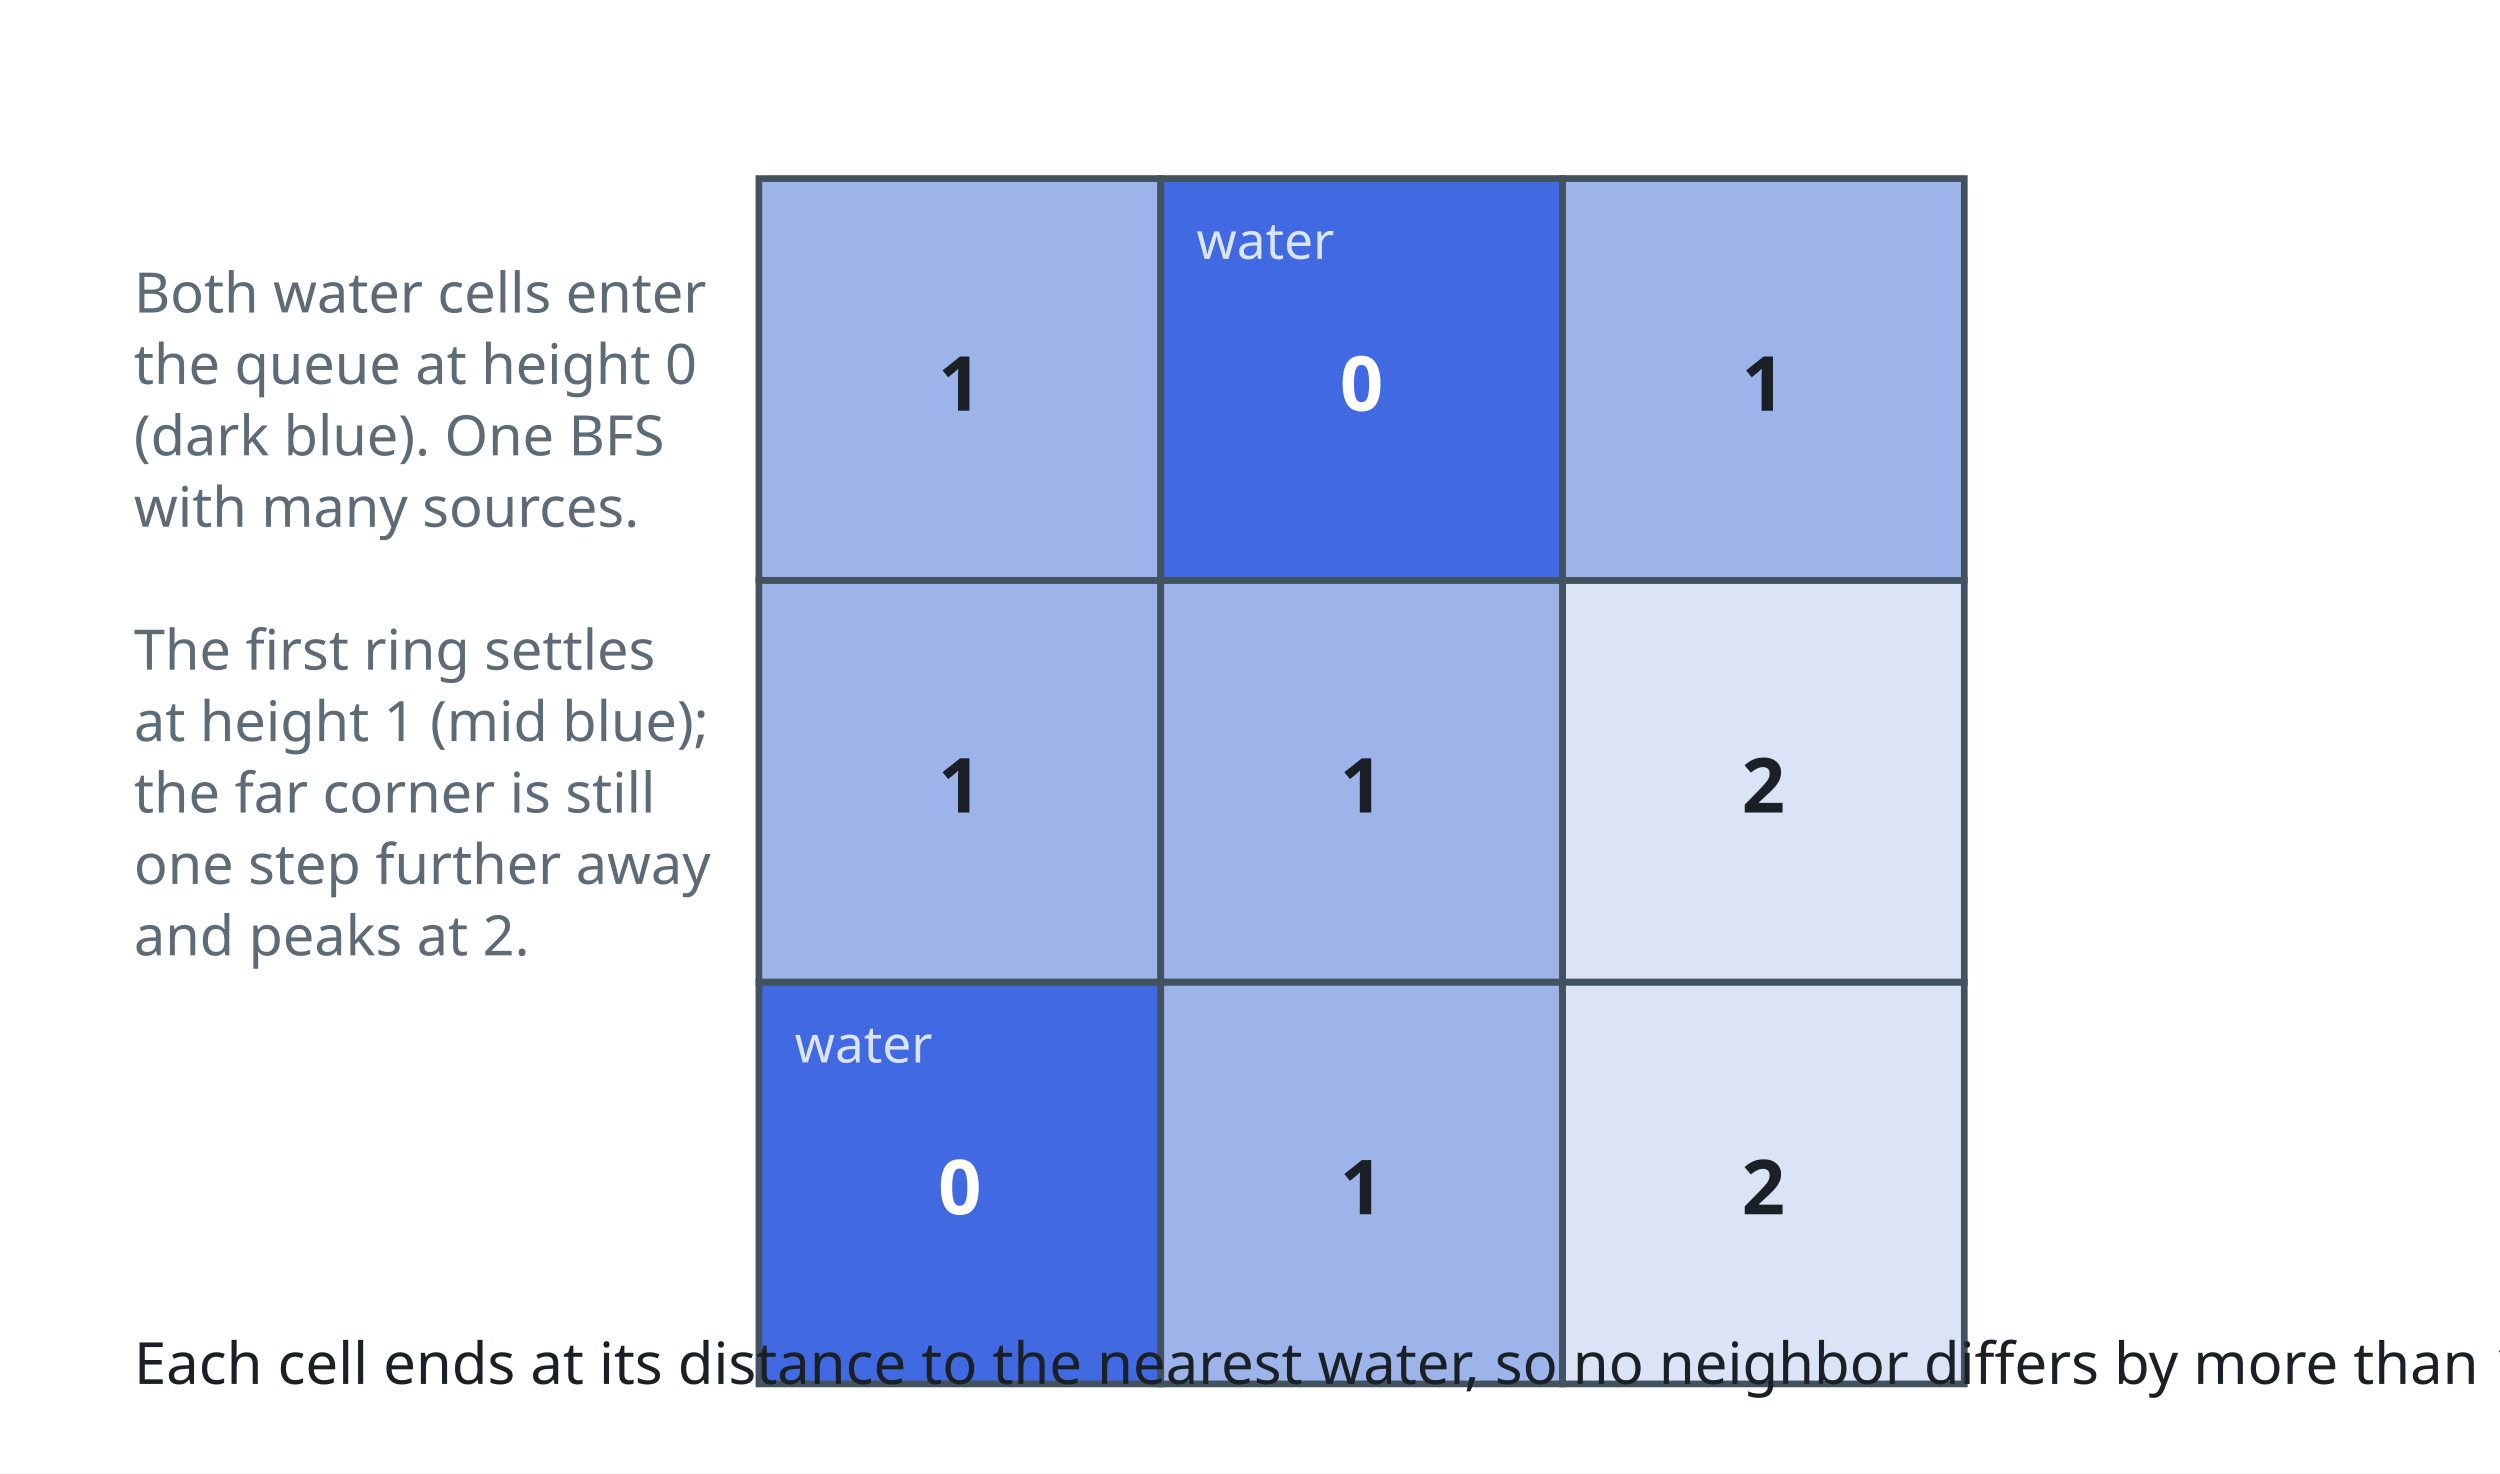
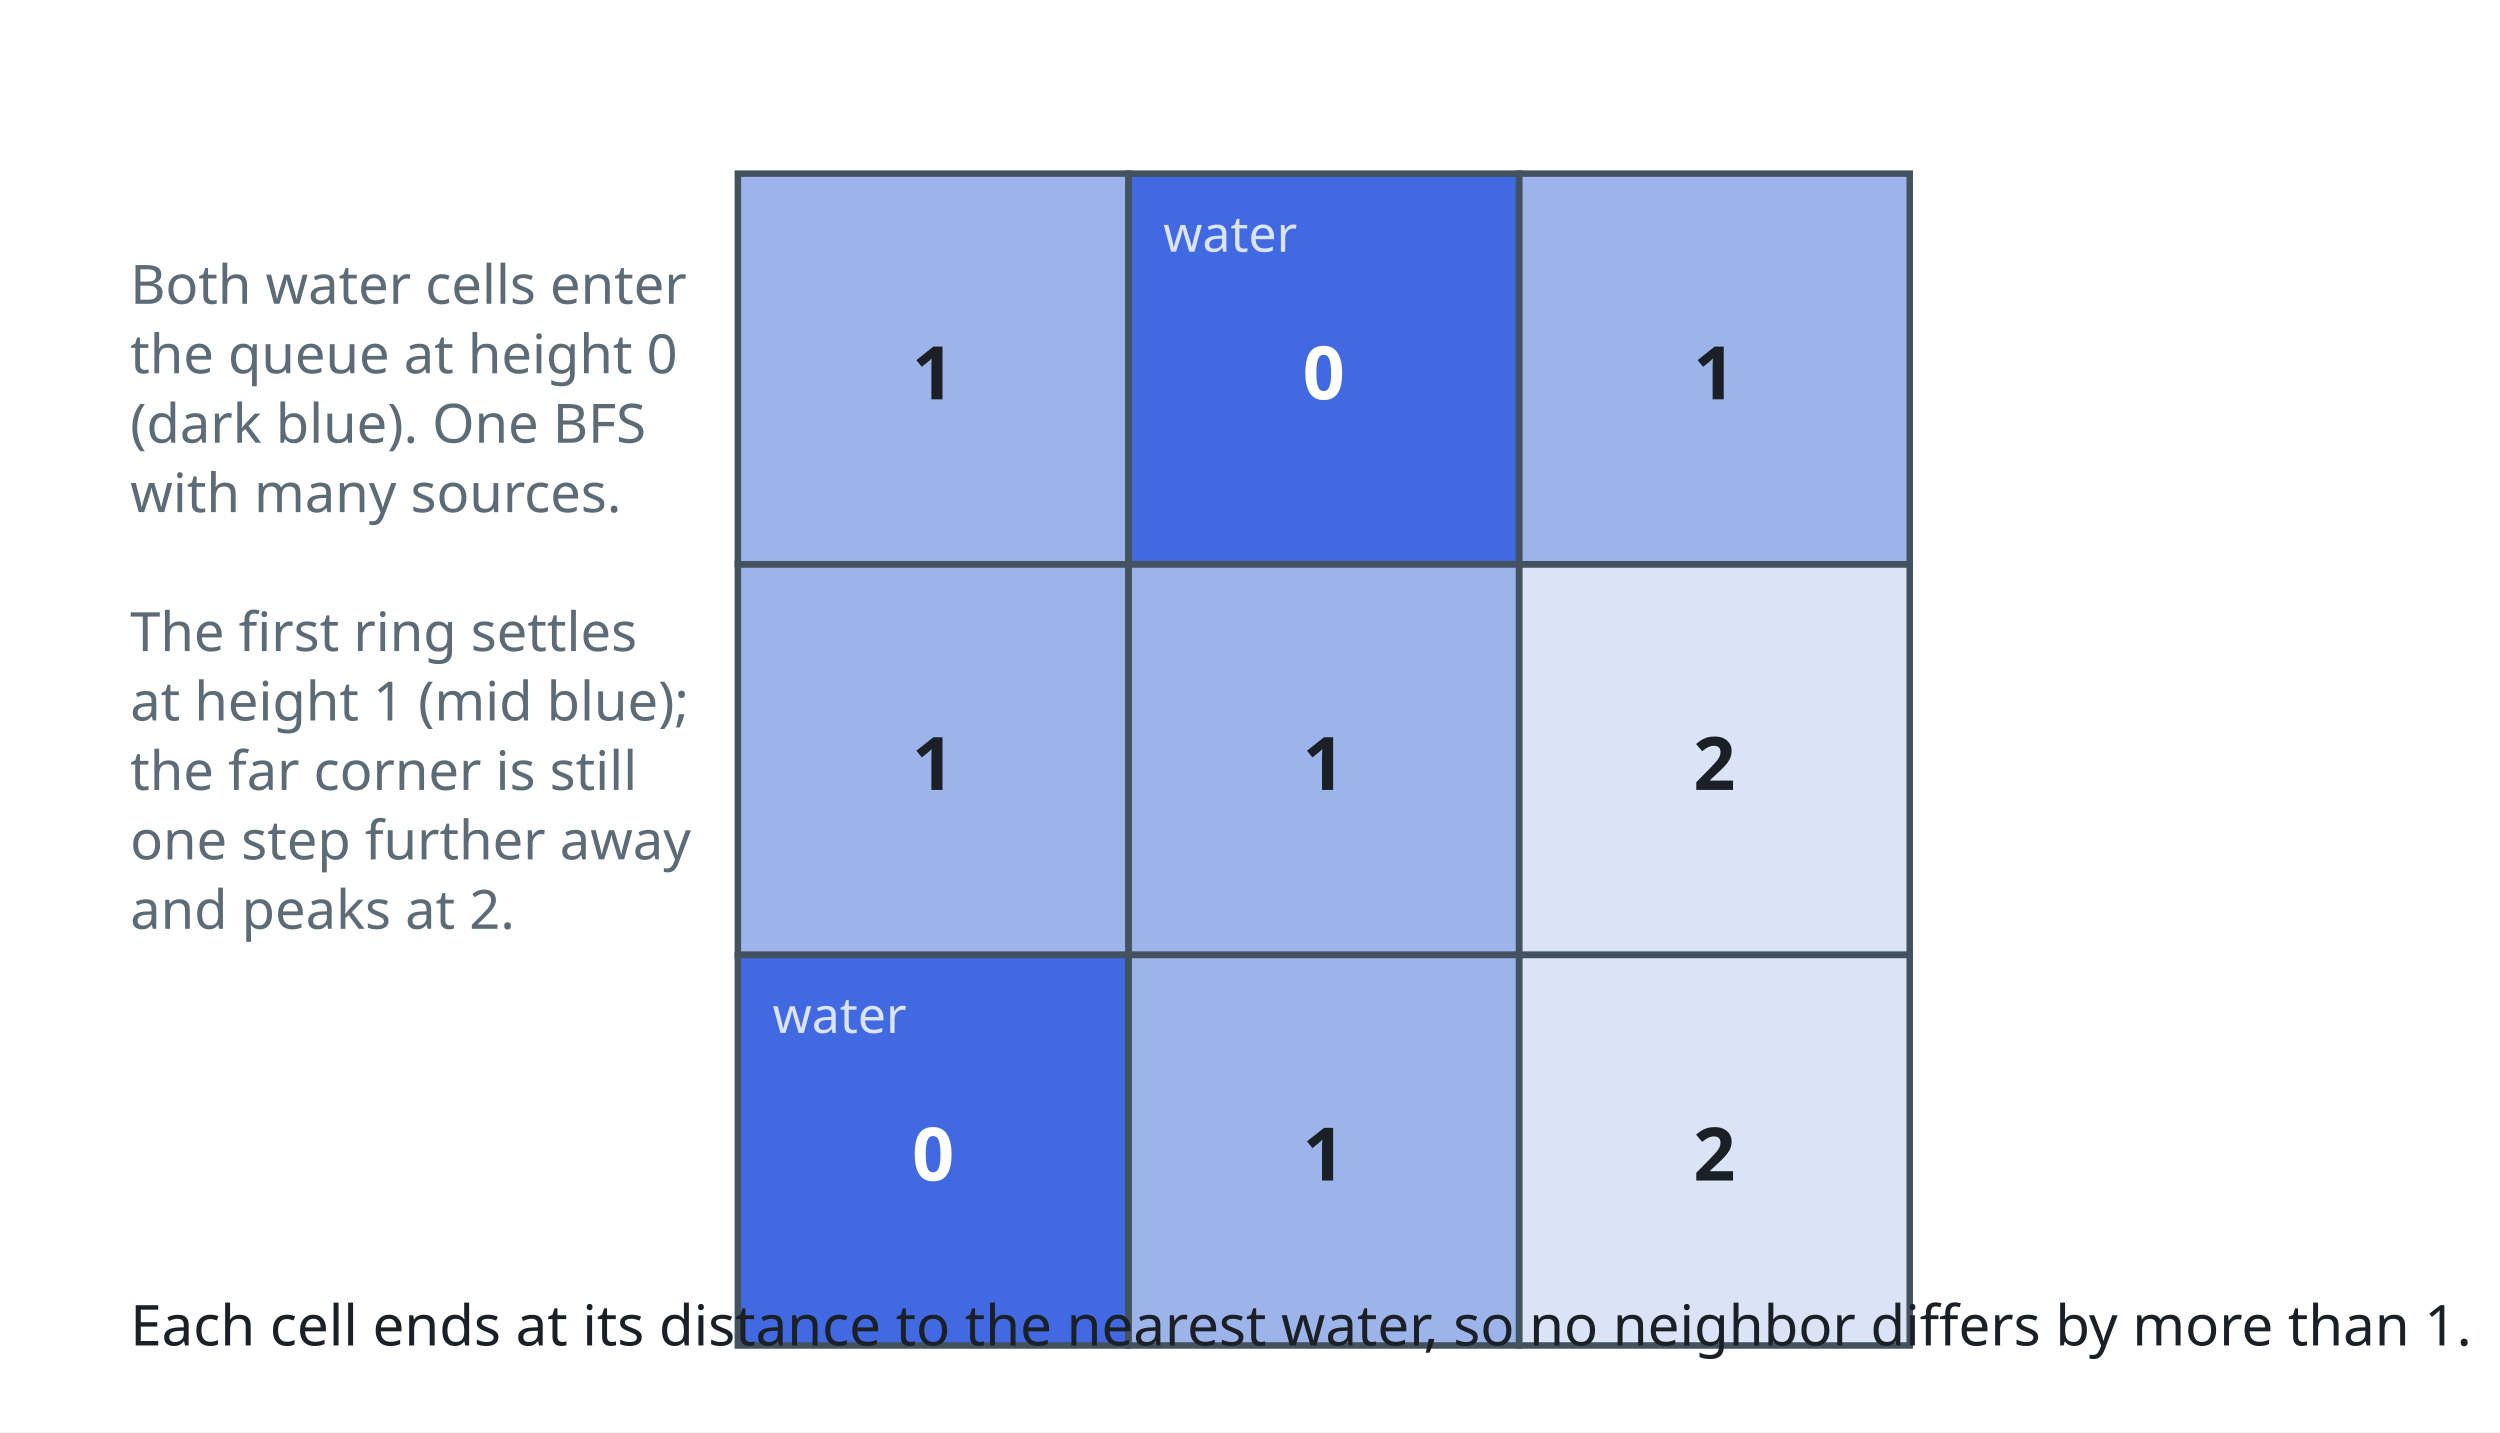
- <svg xmlns="http://www.w3.org/2000/svg" viewBox="0 0 560 330" font-family="IBM Plex Sans, system-ui, sans-serif" font-size="14">
-   <rect width="560" height="330" fill="#ffffff" />
+ <svg xmlns="http://www.w3.org/2000/svg" viewBox="0 0 576 330" font-family="IBM Plex Sans, system-ui, sans-serif" font-size="14">
+   <rect width="576" height="330" fill="#ffffff" />
  <g fill="#4169E1">
    <rect x="260" y="40" width="90" height="90" />
    <rect x="170" y="220" width="90" height="90" />
  </g>
  <g fill="#9db4ea">
    <rect x="170" y="40" width="90" height="90" />
    <rect x="350" y="40" width="90" height="90" />
    <rect x="170" y="130" width="90" height="90" />
    <rect x="260" y="130" width="90" height="90" />
    <rect x="260" y="220" width="90" height="90" />
  </g>
  <g fill="#dbe4f6">
    <rect x="350" y="130" width="90" height="90" />
    <rect x="350" y="220" width="90" height="90" />
  </g>
  <g stroke="#42525e" stroke-width="1.5" fill="none">
    <rect x="170" y="40" width="90" height="90" />
    <rect x="260" y="40" width="90" height="90" />
    <rect x="350" y="40" width="90" height="90" />
    <rect x="170" y="130" width="90" height="90" />
    <rect x="260" y="130" width="90" height="90" />
    <rect x="350" y="130" width="90" height="90" />
    <rect x="170" y="220" width="90" height="90" />
    <rect x="260" y="220" width="90" height="90" />
    <rect x="350" y="220" width="90" height="90" />
  </g>
  <g text-anchor="middle" font-weight="600" font-size="17">
    <text x="215" y="92" fill="#1a2026">1</text>
    <text x="305" y="92" fill="#ffffff">0</text>
    <text x="395" y="92" fill="#1a2026">1</text>
    <text x="215" y="182" fill="#1a2026">1</text>
    <text x="305" y="182" fill="#1a2026">1</text>
    <text x="395" y="182" fill="#1a2026">2</text>
    <text x="215" y="272" fill="#ffffff">0</text>
    <text x="305" y="272" fill="#1a2026">1</text>
    <text x="395" y="272" fill="#1a2026">2</text>
  </g>
  <g font-size="11.5" fill="#dbe4f6">
    <text x="268" y="58">water</text>
    <text x="178" y="238" fill="#dbe4f6">water</text>
  </g>
  <g font-size="12.5" fill="#5c6b76">
    <text x="30" y="70">Both water cells enter</text>
    <text x="30" y="86">the queue at height 0</text>
    <text x="30" y="102">(dark blue). One BFS</text>
    <text x="30" y="118">with many sources.</text>
    <text x="30" y="150">The first ring settles</text>
    <text x="30" y="166">at height 1 (mid blue);</text>
    <text x="30" y="182">the far corner is still</text>
    <text x="30" y="198">one step further away</text>
    <text x="30" y="214">and peaks at 2.</text>
  </g>
  <text x="30" y="310" fill="#1a2026" font-size="13">Each cell ends at its distance to the nearest water, so no neighbor differs by more than 1.</text>
</svg>
